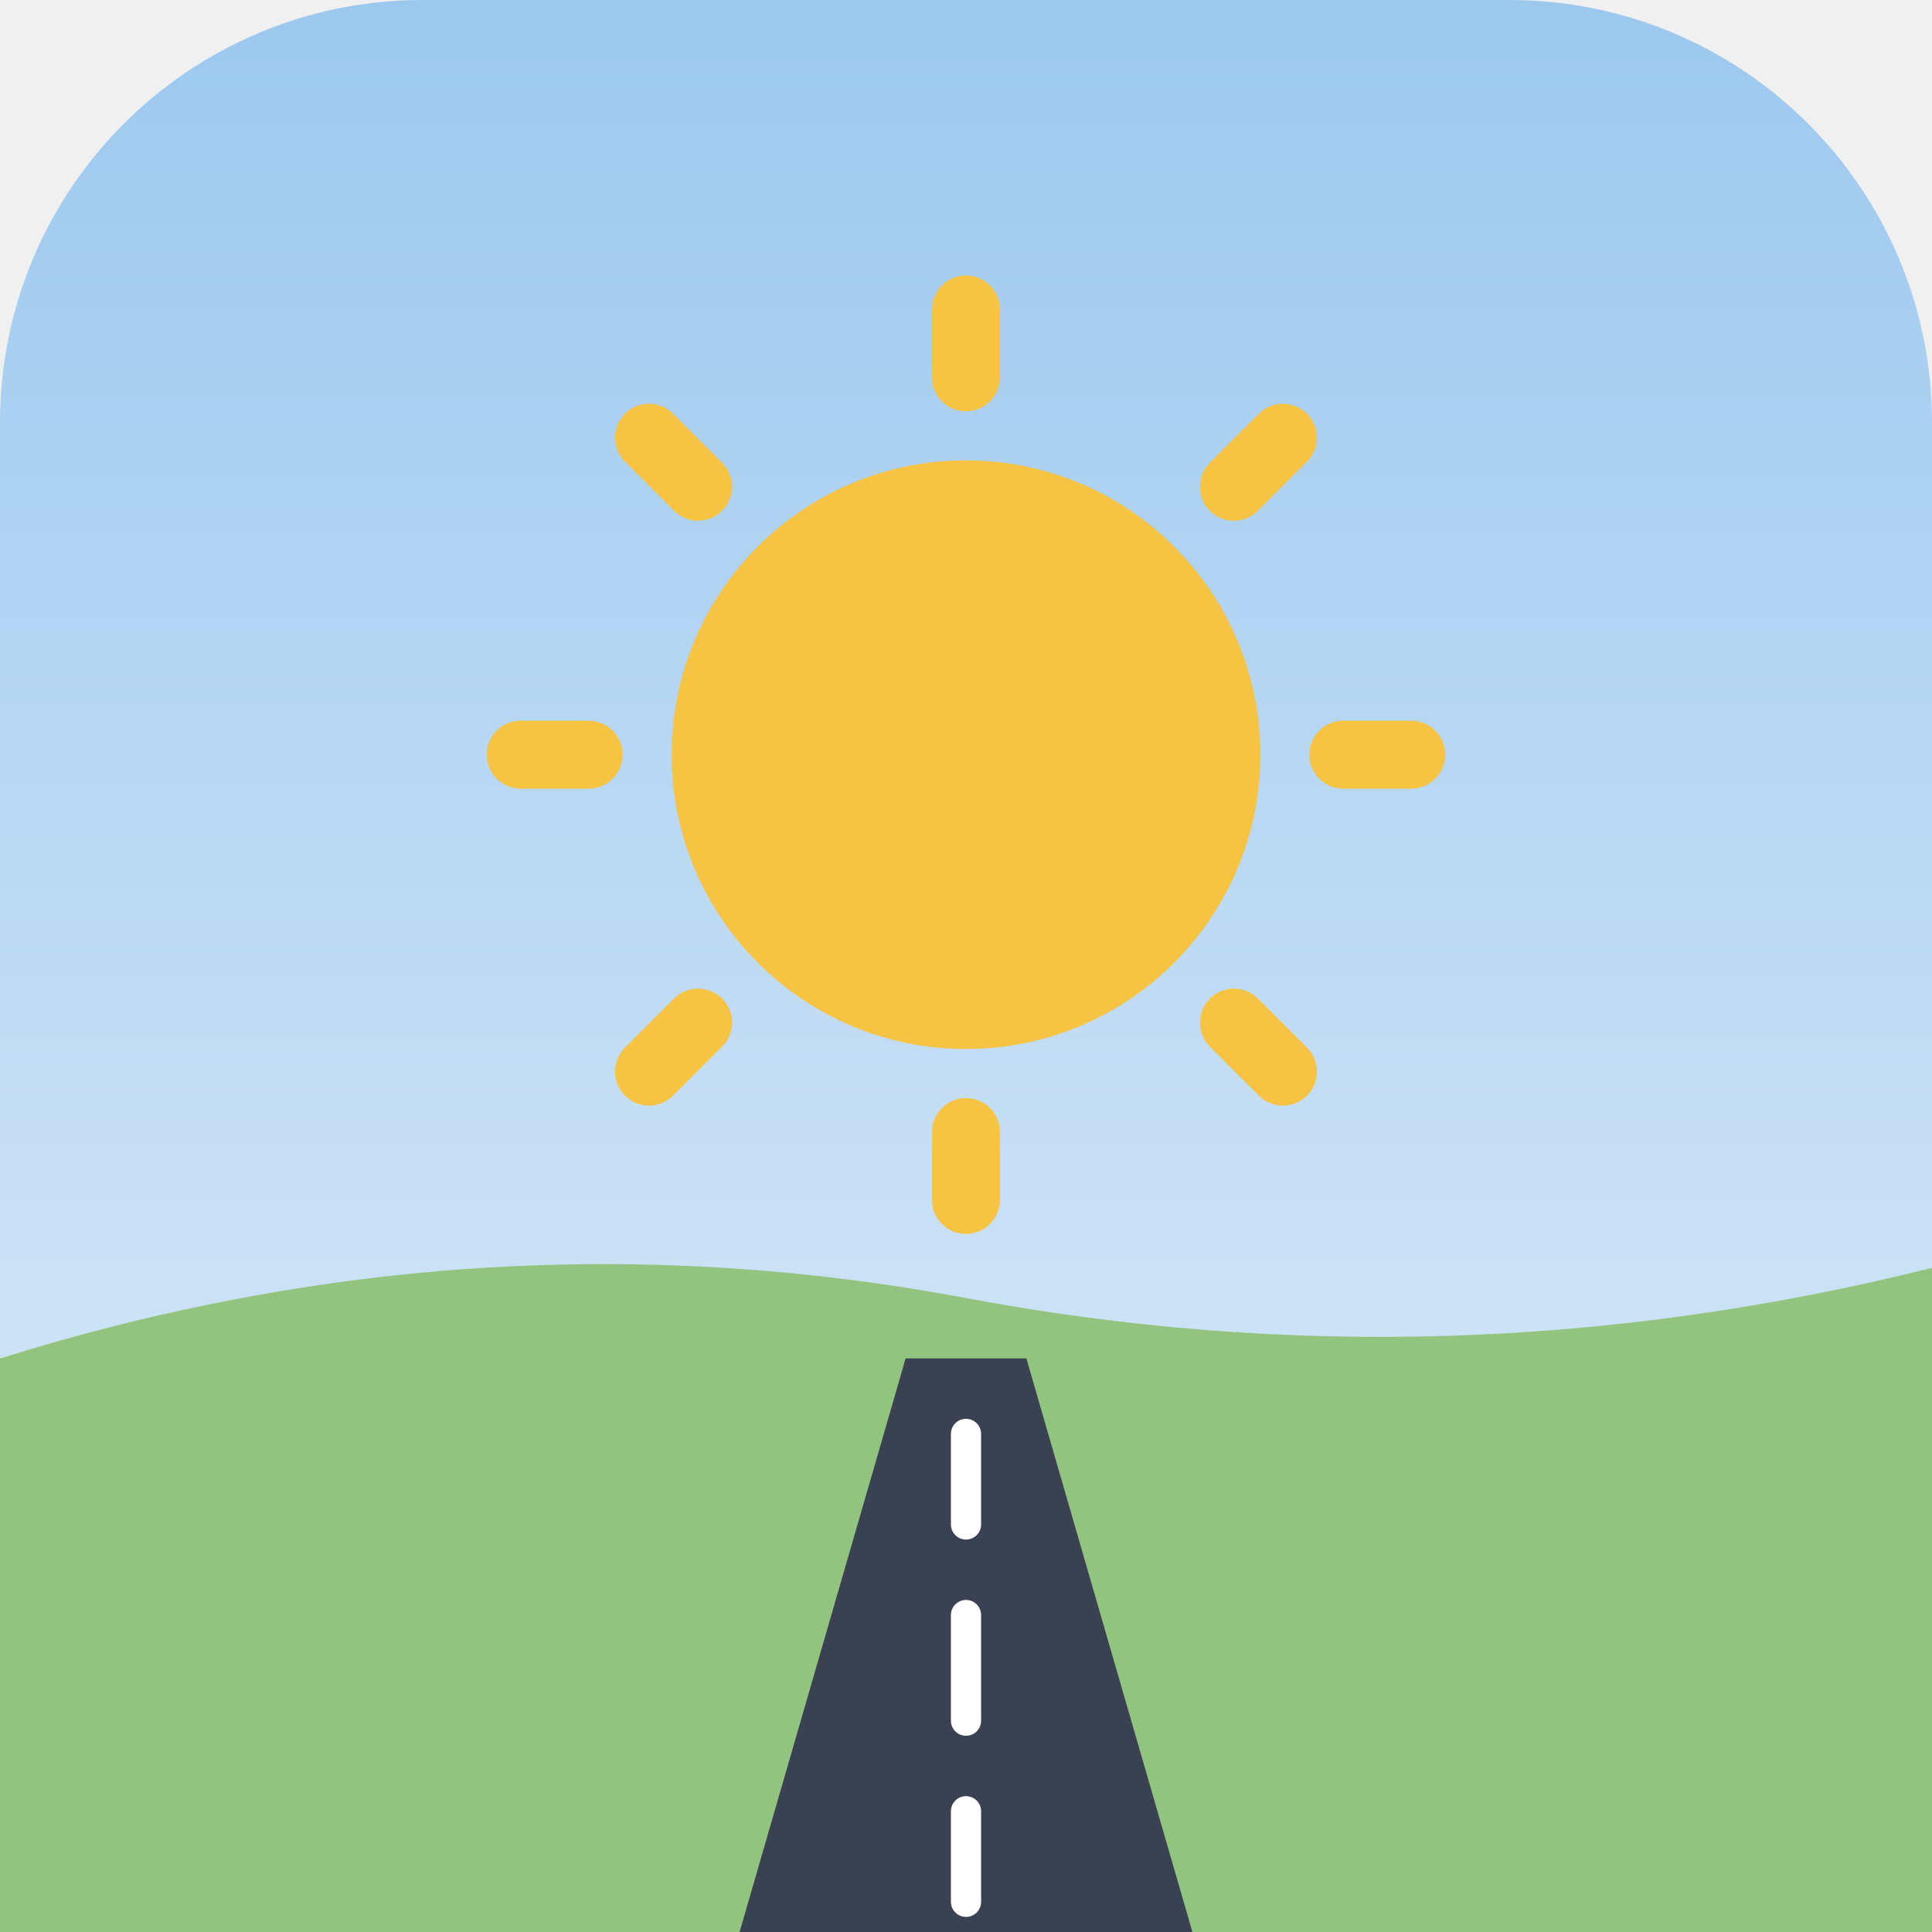
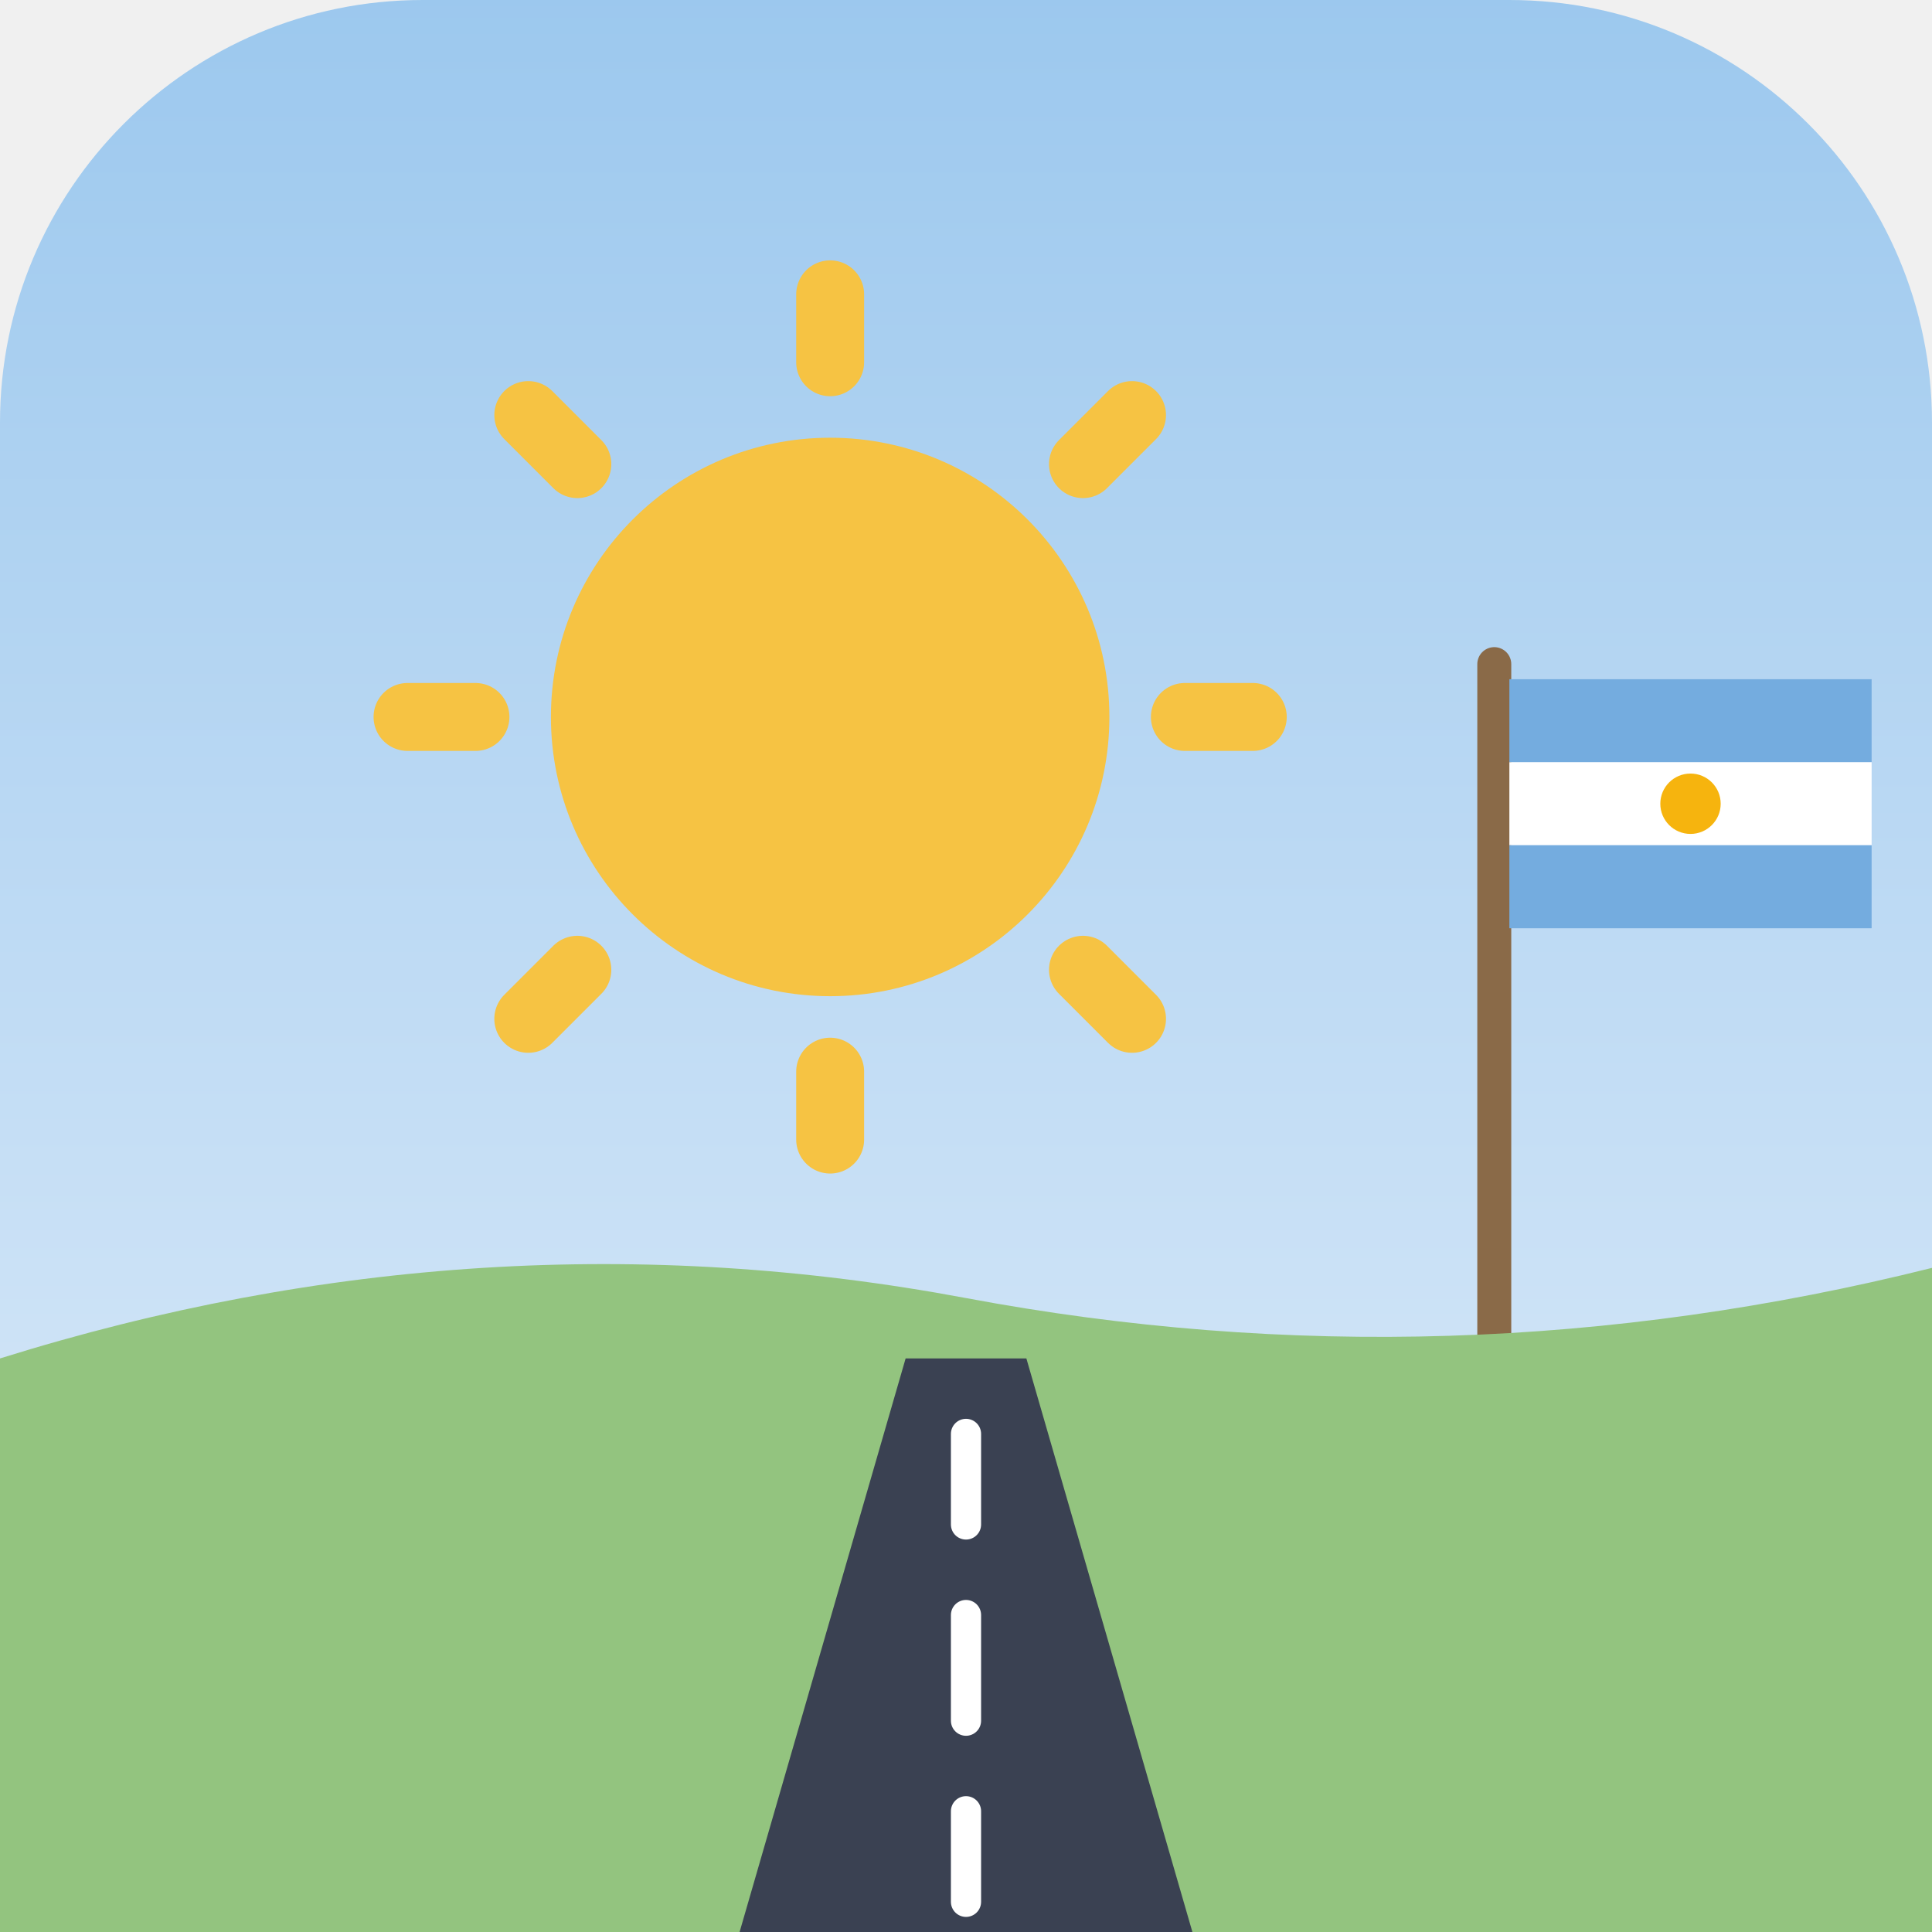
<svg xmlns="http://www.w3.org/2000/svg" viewBox="0 0 512 512">
  <defs>
    <linearGradient id="c" x1="0" y1="0" x2="0" y2="1">
      <stop offset="0" stop-color="#9CC8EE" />
      <stop offset="1" stop-color="#E2EEFA" />
    </linearGradient>
  </defs>
  <rect width="512" height="512" rx="112" fill="url(#c)" />
-   <circle cx="256" cy="200" r="78" fill="#F6C343" />
+   <circle cx="220" cy="190" r="74" fill="#F6C343" />
  <g stroke="#F6C343" stroke-width="18" stroke-linecap="round">
-     <path d="M256 82V100M256 300V318M138 200H156M356 200H374M172 116l13 13M327 271l13 13M172 284l13-13M327 129l13-13" />
+     <path d="M220 78V96M220 284V302M108 190H126M314 190H332M140 110l13 13M287 257l13 13M140 270l13-13M287 123l13-13" />
+   </g>
+   <path d="M396 360V176" stroke="#8A6A48" stroke-width="9" stroke-linecap="round" />
+   <g transform="translate(400 180)">
+     <rect width="96" height="22" fill="#74ACDF" />
+     <rect y="22" width="96" height="22" fill="#FFFFFF" />
+     <rect y="44" width="96" height="22" fill="#74ACDF" />
+     <circle cx="48" cy="33" r="8" fill="#F6B40E" />
  </g>
  <path d="M0 360Q128 320 256 344T512 336V512H0Z" fill="#93C47F" />
  <path d="M196 512L240 360H272L316 512Z" fill="#3A4152" />
  <path d="M256 380V404M256 428V456M256 480V504" stroke="#fff" stroke-width="8" stroke-linecap="round" />
</svg>
